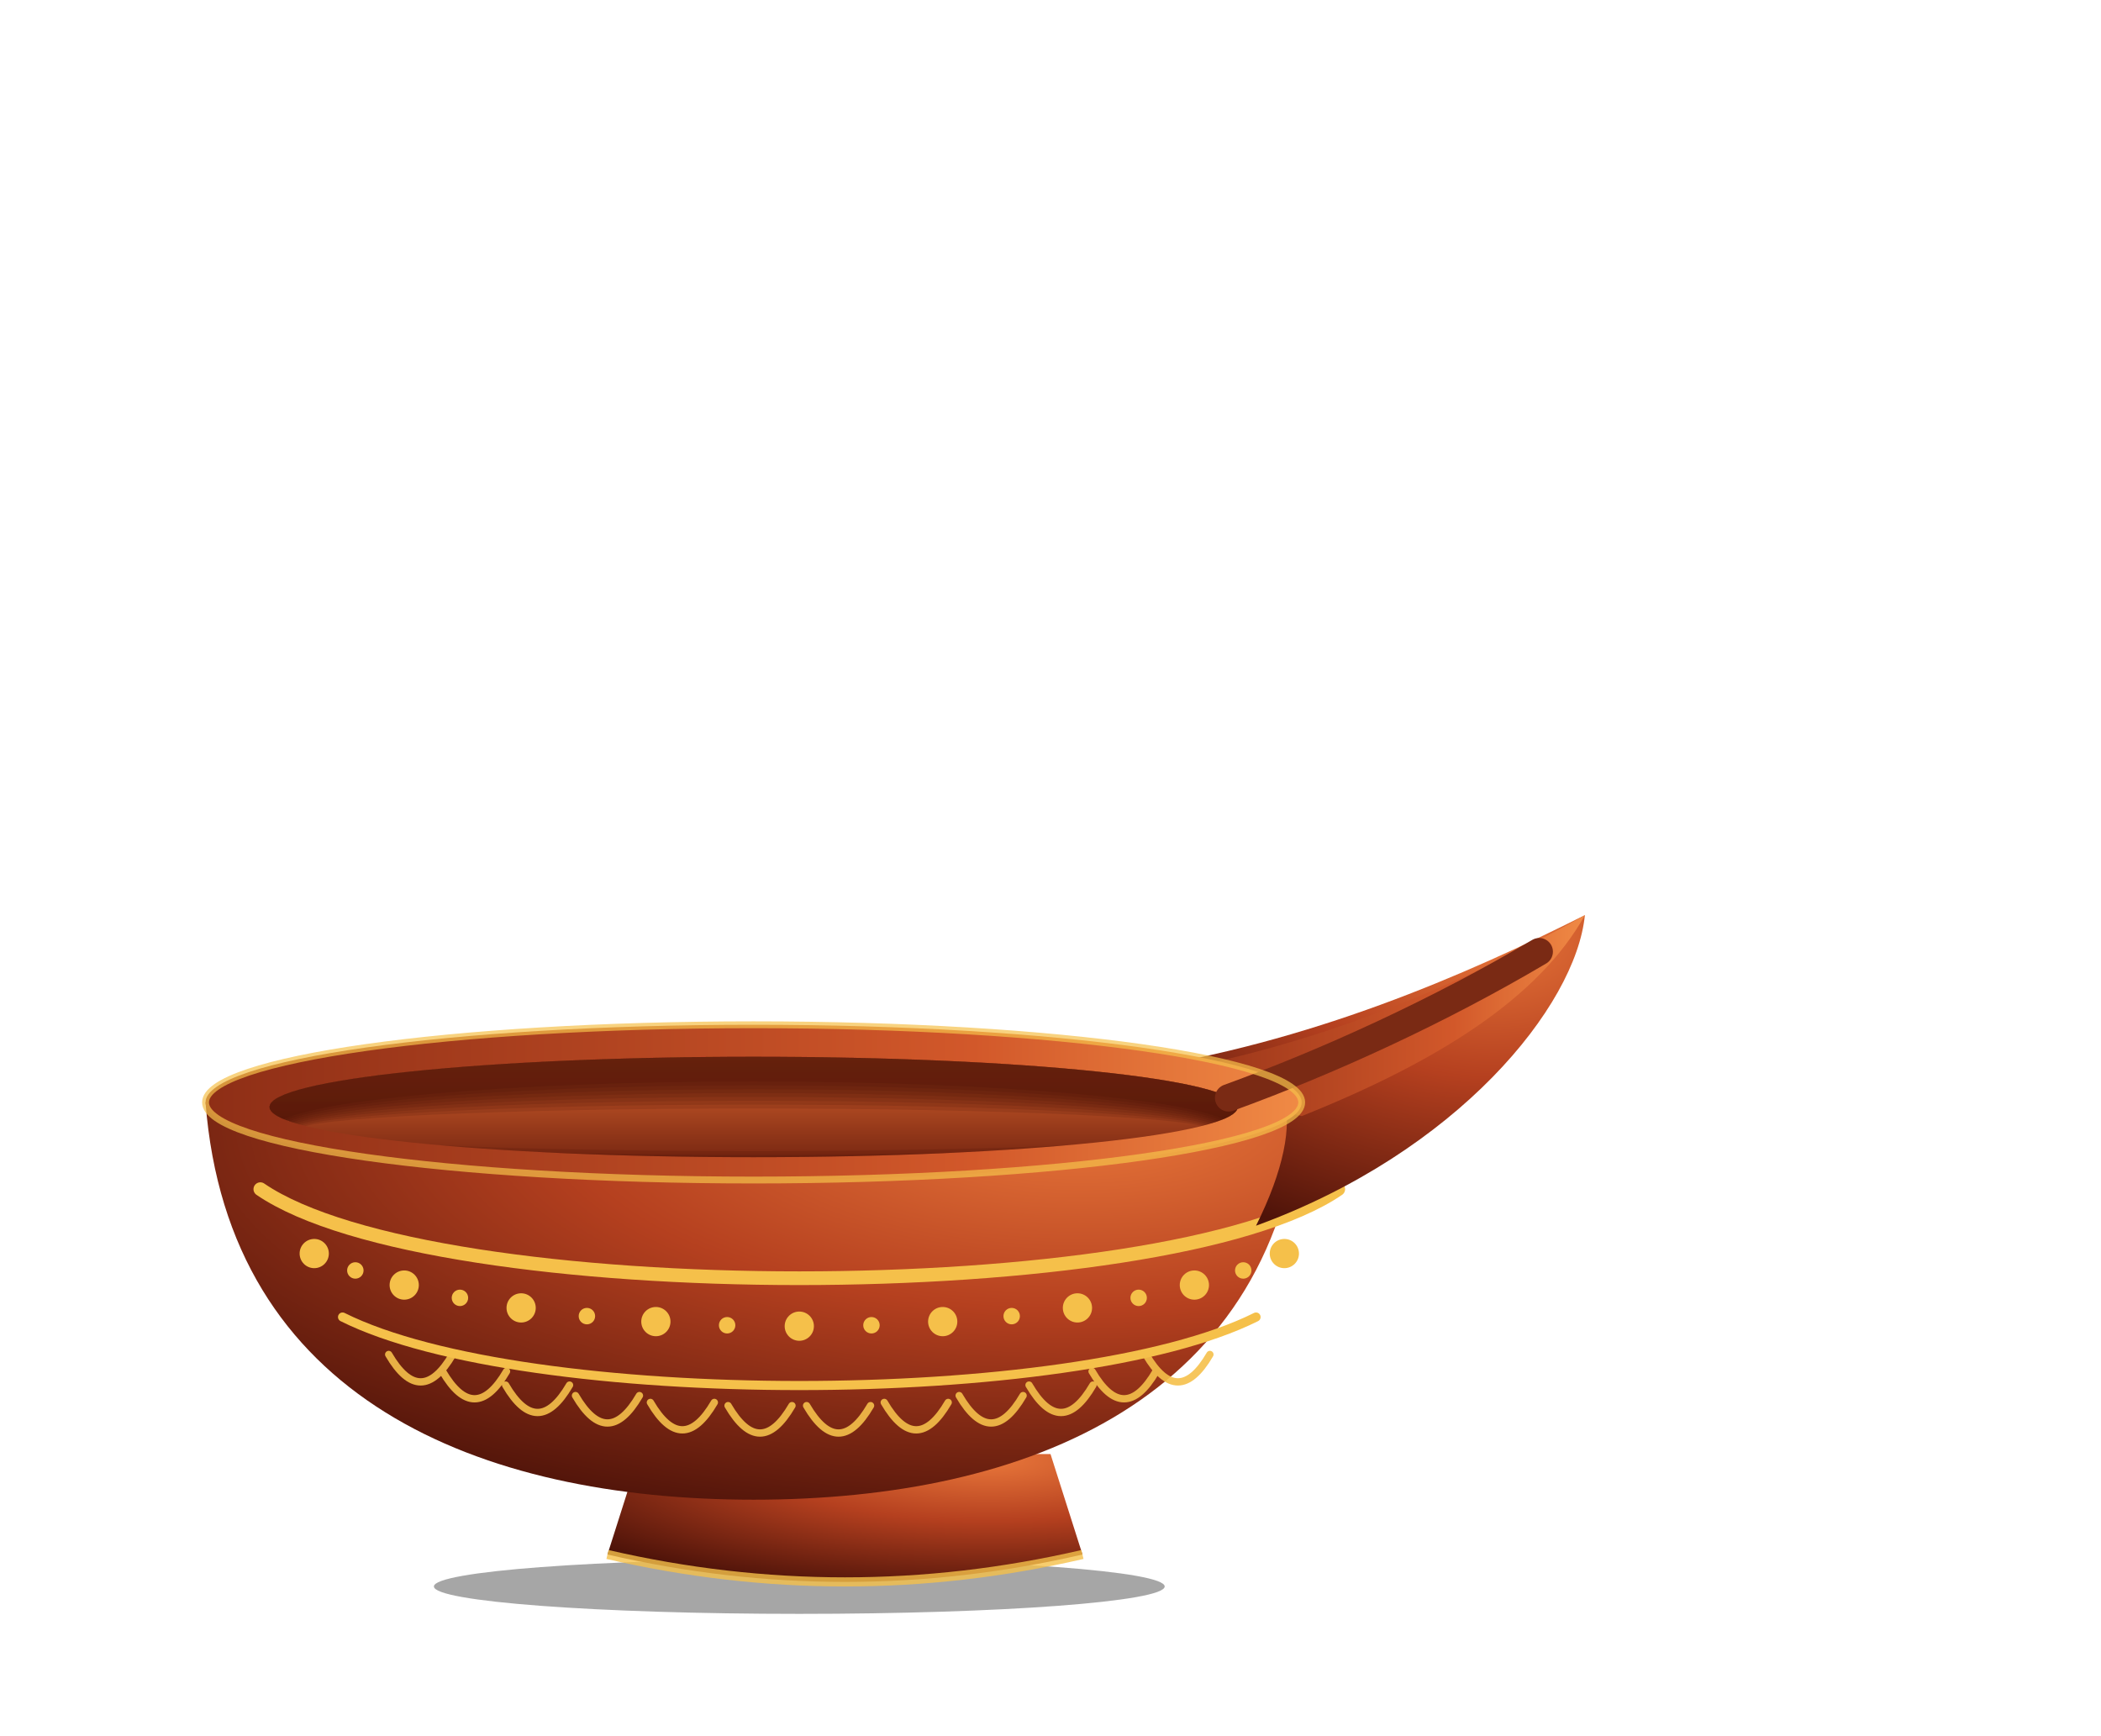
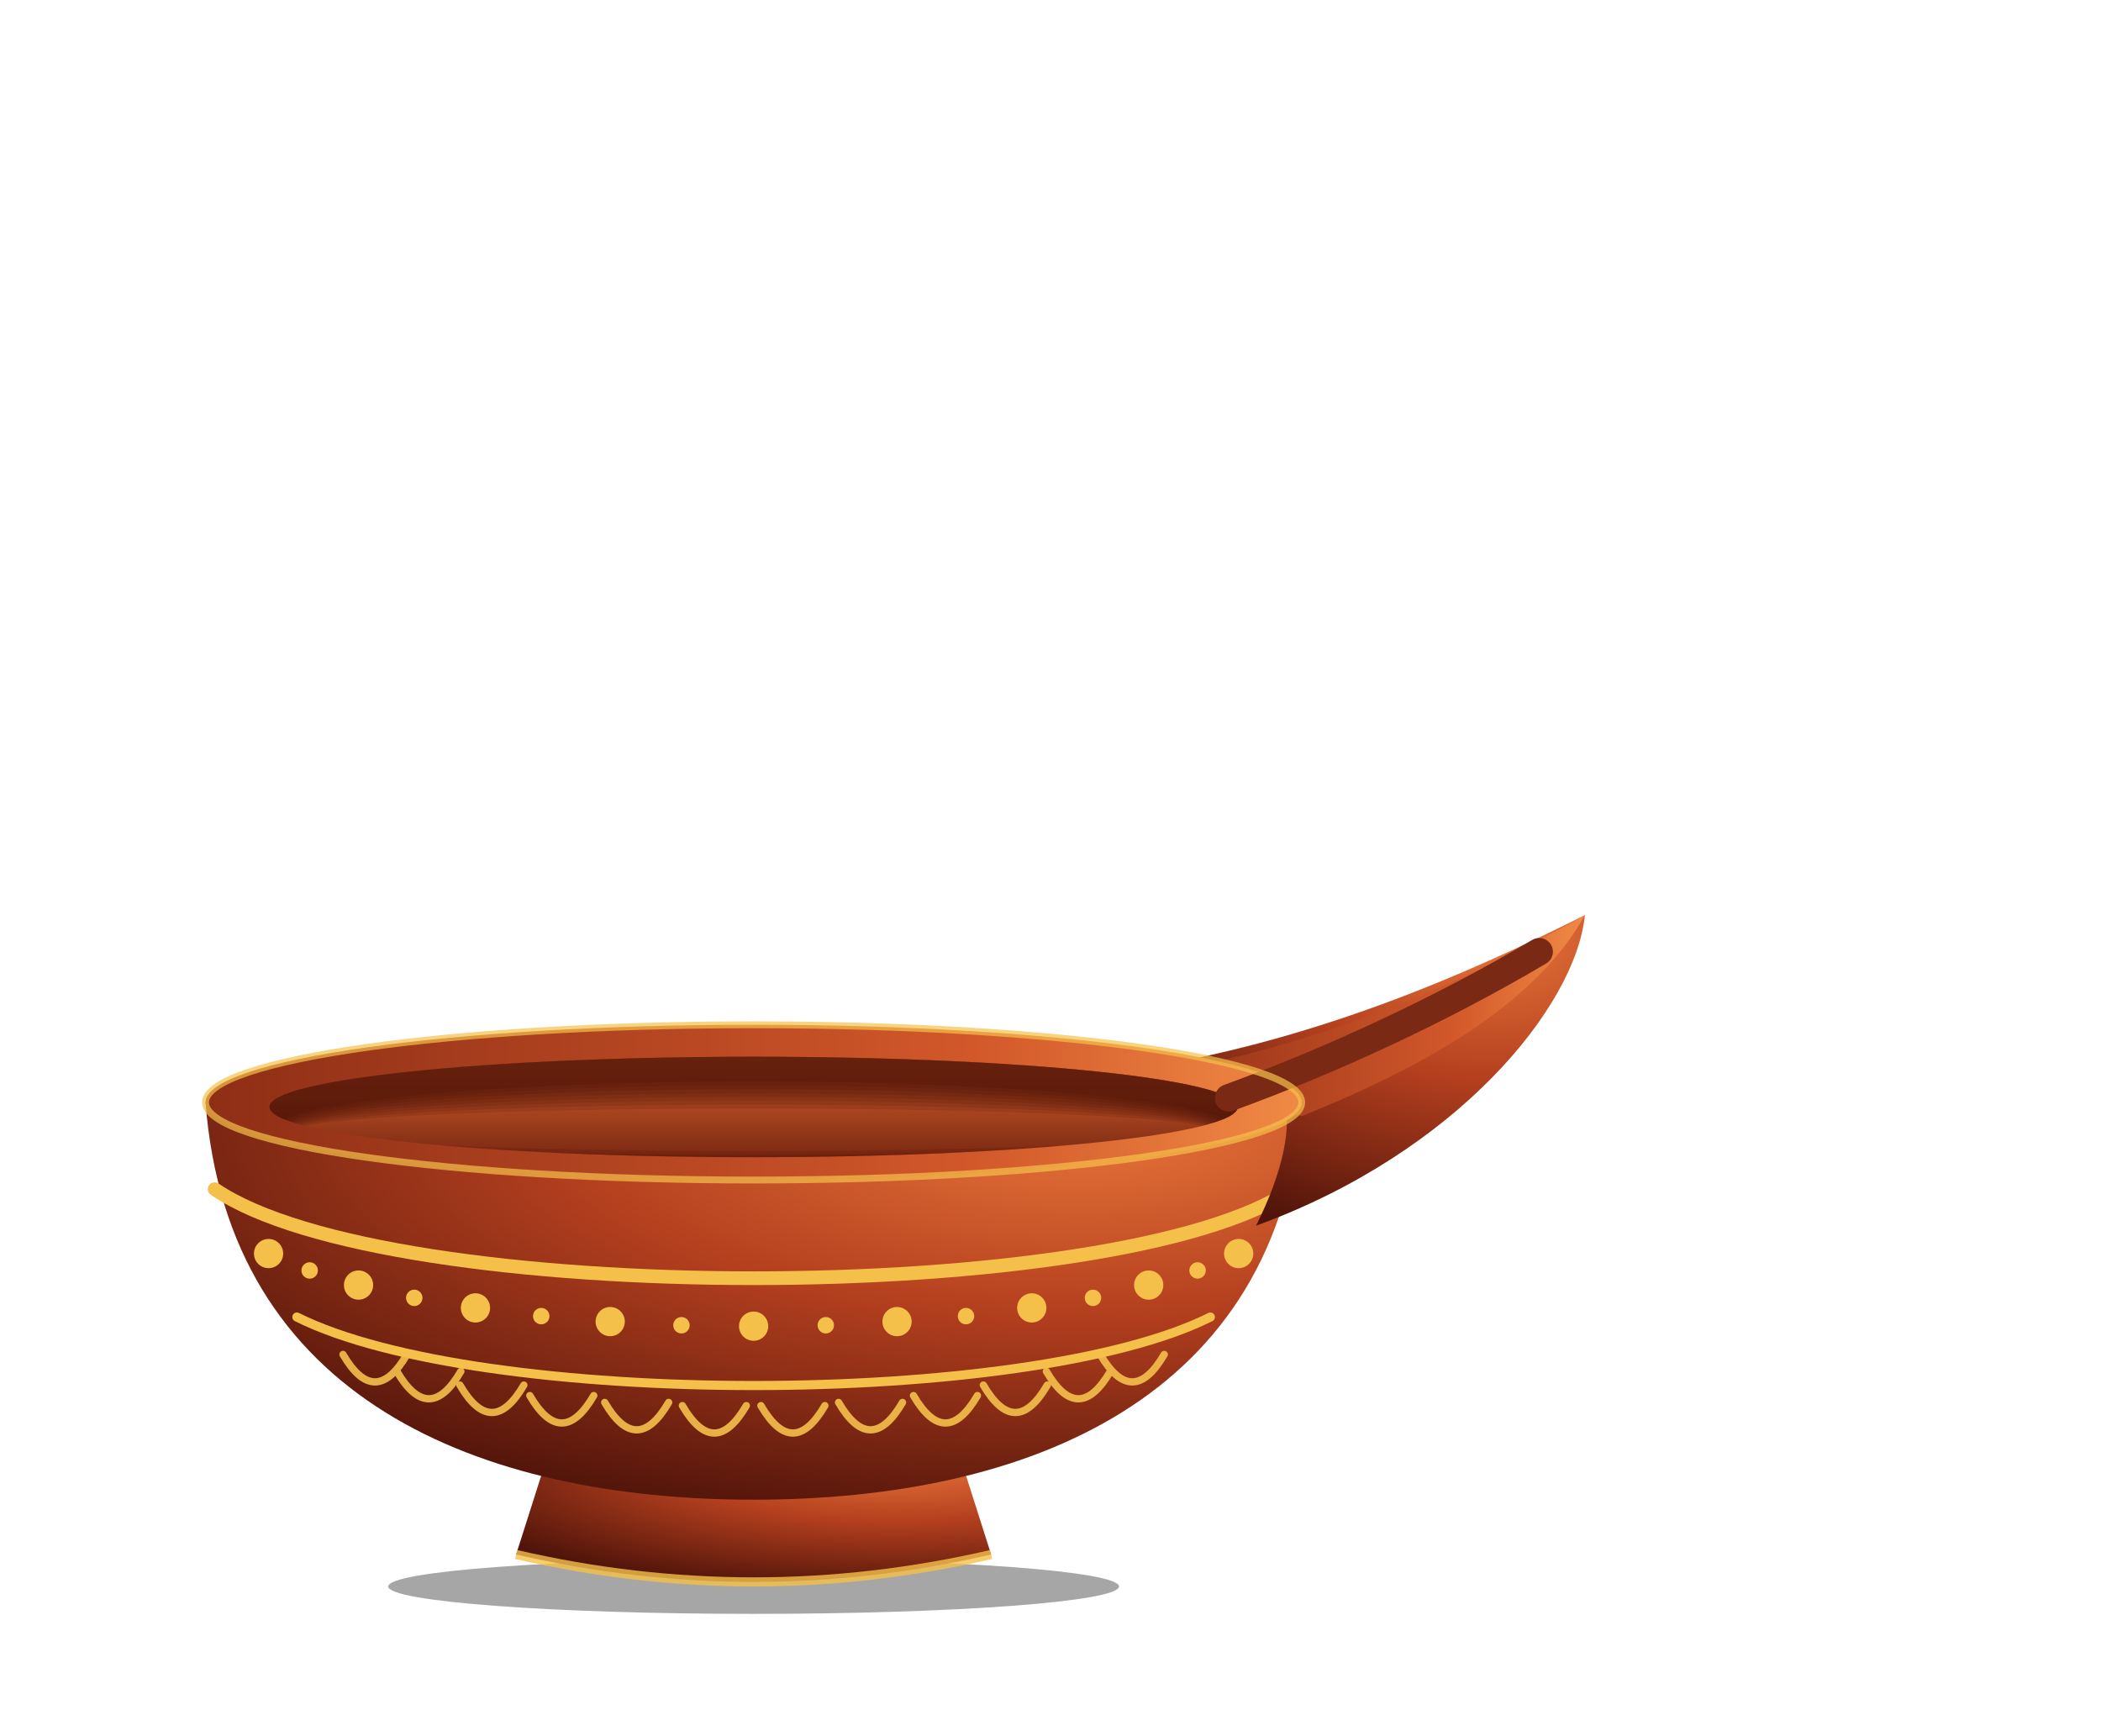
<svg xmlns="http://www.w3.org/2000/svg" width="460" height="380" viewBox="0 0 460 380">
  <defs>
    <clipPath id="clip-2">
      <rect x="0" y="0" width="460" height="380" />
    </clipPath>
    <linearGradient id="lg-13" gradientUnits="userSpaceOnUse" x1="0" y1="17" x2="240" y2="17">
      <stop offset="0%" stop-color="#8E2E16" />
      <stop offset="70%" stop-color="#D2582A" />
      <stop offset="100%" stop-color="#F08A45" />
    </linearGradient>
    <linearGradient id="lg-14" gradientUnits="userSpaceOnUse" x1="106" y1="22" x2="106" y2="0">
      <stop offset="0%" stop-color="#7A2812" />
      <stop offset="55%" stop-color="#B04A22" />
      <stop offset="100%" stop-color="#C85A2A" />
    </linearGradient>
    <clipPath id="clip-15">
      <ellipse cx="106" cy="11" rx="106" ry="11" />
    </clipPath>
  </defs>
  <g id="diya-no-flame-no-wick-no-oil-1">
    <g clip-path="url(#clip-2)">
      <g transform="translate(45 200.4)">
-         <g transform="translate(50 141)" opacity="0.35">
+         <g transform="translate(40 141)" opacity="0.35">
          <ellipse cx="80" cy="6" rx="80" ry="6" fill="#000000" />
        </g>
-         <g transform="translate(88 118)">
+         <g transform="translate(68 118)">
          <g transform="scale(1 1) translate(0 0)">
            <defs>
              <radialGradient id="p-3-g-gv0Cz-fill-0" gradientUnits="userSpaceOnUse" cx="0" cy="0" r="1" gradientTransform="matrix(0 -29.4 109.2 0 83.2 1.4)">
                <stop offset="0%" stop-color="rgb(232,118,58)" stop-opacity="1" />
                <stop offset="45%" stop-color="rgb(181,64,31)" stop-opacity="1" />
                <stop offset="100%" stop-color="rgb(78,19,9)" stop-opacity="1" />
              </radialGradient>
            </defs>
            <path d="M7 0l-7 22q52 12 104 0l-7-22-90 0z" fill="url(#p-3-g-gv0Cz-fill-0)" />
          </g>
        </g>
-         <g transform="translate(88 140)" opacity="0.8">
+         <g transform="translate(68 140)" opacity="0.8">
          <g transform="scale(1 1) translate(0 0)">
            <path d="M0 0q52 12 104 0" fill="none" stroke="#F5C04A" stroke-width="2" />
          </g>
        </g>
        <g transform="translate(0 41)">
          <g transform="scale(1 1) translate(0 0)">
            <defs>
              <radialGradient id="p-5-g-j9de5-fill-0" gradientUnits="userSpaceOnUse" cx="0" cy="0" r="1" gradientTransform="matrix(0 -91.35 252 0 192 4.35)">
                <stop offset="0%" stop-color="rgb(232,118,58)" stop-opacity="1" />
                <stop offset="45%" stop-color="rgb(181,64,31)" stop-opacity="1" />
                <stop offset="100%" stop-color="rgb(78,19,9)" stop-opacity="1" />
              </radialGradient>
            </defs>
            <path d="M0 0c5 65 60 87 120 87 60 0 115-22 120-87l-240 0z" fill="url(#p-5-g-j9de5-fill-0)" />
          </g>
        </g>
-         <g transform="translate(12 60)">
+         <g transform="translate(2 60)">
          <g>
            <g>
              <g transform="scale(1 1) translate(0 0)">
                <path d="M0 0c38 26 198 26 236 0" fill="none" stroke="#F5C04A" stroke-width="3" stroke-linecap="round" />
              </g>
            </g>
            <g transform="translate(18 28)">
              <g transform="scale(1 1) translate(0 0)">
                <path d="M0 0c40 20 160 20 200 0" fill="none" stroke="#F5C04A" stroke-width="2" stroke-linecap="round" />
              </g>
            </g>
            <g transform="translate(28.1 36.2)" opacity="0.9">
              <g>
                <g transform="scale(1 1) translate(0 0)">
                  <path d="M0 0q7 12 14 0" fill="none" stroke="#F5C04A" stroke-width="1.6" stroke-linecap="round" />
                </g>
              </g>
              <g transform="translate(11.8 3.7)">
                <g transform="scale(1 1) translate(0 0)">
                  <path d="M0 0q7 12 14 0m-0.2 3q7 12 14 0m1.3 2.3q7 12 14 0m2.4 1.5q7 12 14 0m3 0.7q7 12 14 0m3.2 0q7 12 14 0m3-0.7q7 12 14 0m2.4-1.5q7 12 14 0m1.3-2.3q7 12 14 0m-0.2-3q7 12 14 0" fill="none" stroke="#F5C04A" stroke-width="1.6" stroke-linecap="round" />
                </g>
              </g>
              <g transform="translate(165.8 0)">
                <g transform="scale(1 1) translate(0 0)">
                  <path d="M0 0q7 12 14 0" fill="none" stroke="#F5C04A" stroke-width="1.6" stroke-linecap="round" />
                </g>
              </g>
            </g>
          </g>
          <g transform="translate(8.6 10.9)">
            <g>
              <ellipse cx="3.2" cy="3.2" rx="3.2" ry="3.2" fill="#F5C04A" />
            </g>
            <g transform="translate(10.4 5.1)">
              <ellipse cx="1.8" cy="1.8" rx="1.8" ry="1.8" fill="#F5C04A" />
            </g>
            <g transform="translate(19.7 6.9)">
              <ellipse cx="3.2" cy="3.2" rx="3.2" ry="3.2" fill="#F5C04A" />
            </g>
            <g transform="translate(33.3 11.1)">
              <ellipse cx="1.8" cy="1.8" rx="1.8" ry="1.8" fill="#F5C04A" />
            </g>
            <g transform="translate(45.3 11.9)">
              <ellipse cx="3.2" cy="3.2" rx="3.2" ry="3.2" fill="#F5C04A" />
            </g>
            <g transform="translate(61.1 15.1)">
              <ellipse cx="1.8" cy="1.8" rx="1.8" ry="1.8" fill="#F5C04A" />
            </g>
            <g transform="translate(74.8 14.9)">
              <ellipse cx="3.2" cy="3.2" rx="3.2" ry="3.2" fill="#F5C04A" />
            </g>
            <g transform="translate(91.8 17.1)">
              <ellipse cx="1.8" cy="1.8" rx="1.8" ry="1.8" fill="#F5C04A" />
            </g>
            <g transform="translate(106.2 15.9)">
              <ellipse cx="3.2" cy="3.2" rx="3.2" ry="3.2" fill="#F5C04A" />
            </g>
            <g transform="translate(123.4 17.1)">
              <ellipse cx="1.8" cy="1.8" rx="1.8" ry="1.8" fill="#F5C04A" />
            </g>
            <g transform="translate(137.6 14.9)">
              <ellipse cx="3.2" cy="3.2" rx="3.2" ry="3.2" fill="#F5C04A" />
            </g>
            <g transform="translate(154.1 15.1)">
              <ellipse cx="1.8" cy="1.8" rx="1.8" ry="1.8" fill="#F5C04A" />
            </g>
            <g transform="translate(167.1 11.9)">
              <ellipse cx="3.2" cy="3.2" rx="3.2" ry="3.2" fill="#F5C04A" />
            </g>
            <g transform="translate(181.9 11.1)">
              <ellipse cx="1.8" cy="1.8" rx="1.8" ry="1.8" fill="#F5C04A" />
            </g>
            <g transform="translate(192.7 6.9)">
              <ellipse cx="3.2" cy="3.2" rx="3.2" ry="3.2" fill="#F5C04A" />
            </g>
            <g transform="translate(204.8 5.1)">
              <ellipse cx="1.8" cy="1.8" rx="1.8" ry="1.8" fill="#F5C04A" />
            </g>
            <g transform="translate(212.4 0)">
              <ellipse cx="3.2" cy="3.2" rx="3.2" ry="3.2" fill="#F5C04A" />
            </g>
          </g>
        </g>
        <g transform="translate(202 0)">
          <g transform="scale(1 1) translate(0 0)">
            <defs>
              <radialGradient id="p-11-g-bhK85-fill-0" gradientUnits="userSpaceOnUse" cx="0" cy="0" r="1" gradientTransform="matrix(0 -71.4 105 0 80 3.4)">
                <stop offset="0%" stop-color="rgb(232,118,58)" stop-opacity="1" />
                <stop offset="45%" stop-color="rgb(181,64,31)" stop-opacity="1" />
                <stop offset="100%" stop-color="rgb(78,19,9)" stop-opacity="1" />
              </radialGradient>
            </defs>
            <path d="M0 34c40-6 74-21 100-34-2 20-28 52-72 68 6-12 8-22 6-28l-34-6z" fill="url(#p-11-g-bhK85-fill-0)" />
          </g>
        </g>
        <g transform="translate(206 0)">
          <g transform="scale(1 1) translate(0 0)">
            <defs>
              <linearGradient id="p-12-g-g93Rj-fill-0" gradientUnits="userSpaceOnUse" x1="0" y1="0" x2="96" y2="0">
                <stop offset="0%" stop-color="rgb(142,46,22)" stop-opacity="1" />
                <stop offset="70%" stop-color="rgb(210,88,42)" stop-opacity="1" />
                <stop offset="100%" stop-color="rgb(240,138,69)" stop-opacity="1" />
              </linearGradient>
            </defs>
            <path d="M0 35c38-6 71-21 96-35-10 18-32 32-62 44l-34-9z" fill="url(#p-12-g-g93Rj-fill-0)" />
          </g>
        </g>
        <g transform="translate(0 24)">
          <ellipse cx="120" cy="17" rx="120" ry="17" fill="url(#lg-13)" />
        </g>
        <g transform="translate(14 31)">
          <ellipse cx="106" cy="11" rx="106" ry="11" fill="url(#lg-14)" />
          <g clip-path="url(#clip-15)">
            <path fill-rule="evenodd" d="M-212 -22H424V44H-212Z M0.422 16A105.578 10.578 0 1 0 211.578 16A105.578 10.578 0 1 0 0.422 16Z" fill="#3A0E05" fill-opacity="0.14" />
            <path fill-rule="evenodd" d="M-212 -22H424V44H-212Z M1.266 16A104.734 9.734 0 1 0 210.734 16A104.734 9.734 0 1 0 1.266 16Z" fill="#3A0E05" fill-opacity="0.14" />
            <path fill-rule="evenodd" d="M-212 -22H424V44H-212Z M2.109 16A103.891 8.891 0 1 0 209.891 16A103.891 8.891 0 1 0 2.109 16Z" fill="#3A0E05" fill-opacity="0.14" />
            <path fill-rule="evenodd" d="M-212 -22H424V44H-212Z M2.953 16A103.047 8.047 0 1 0 209.047 16A103.047 8.047 0 1 0 2.953 16Z" fill="#3A0E05" fill-opacity="0.14" />
            <path fill-rule="evenodd" d="M-212 -22H424V44H-212Z M3.797 16A102.203 7.203 0 1 0 208.203 16A102.203 7.203 0 1 0 3.797 16Z" fill="#3A0E05" fill-opacity="0.14" />
            <path fill-rule="evenodd" d="M-212 -22H424V44H-212Z M4.641 16A101.359 6.359 0 1 0 207.359 16A101.359 6.359 0 1 0 4.641 16Z" fill="#3A0E05" fill-opacity="0.14" />
            <path fill-rule="evenodd" d="M-212 -22H424V44H-212Z M5.484 16A100.516 5.516 0 1 0 206.516 16A100.516 5.516 0 1 0 5.484 16Z" fill="#3A0E05" fill-opacity="0.14" />
            <path fill-rule="evenodd" d="M-212 -22H424V44H-212Z M6.328 16A99.672 4.672 0 1 0 205.672 16A99.672 4.672 0 1 0 6.328 16Z" fill="#3A0E05" fill-opacity="0.14" />
          </g>
        </g>
        <g transform="translate(224 8)">
          <g transform="scale(1 1) translate(0 0)">
            <path d="M0 32c22-8 46-19 68-32" fill="none" stroke="#7A2A14" stroke-width="6" stroke-linecap="round" />
          </g>
        </g>
        <g transform="translate(0 24)" opacity="0.7">
          <ellipse cx="120" cy="17" rx="120" ry="17" fill="none" stroke="#F5C04A" stroke-width="1.5" />
        </g>
      </g>
    </g>
  </g>
</svg>
